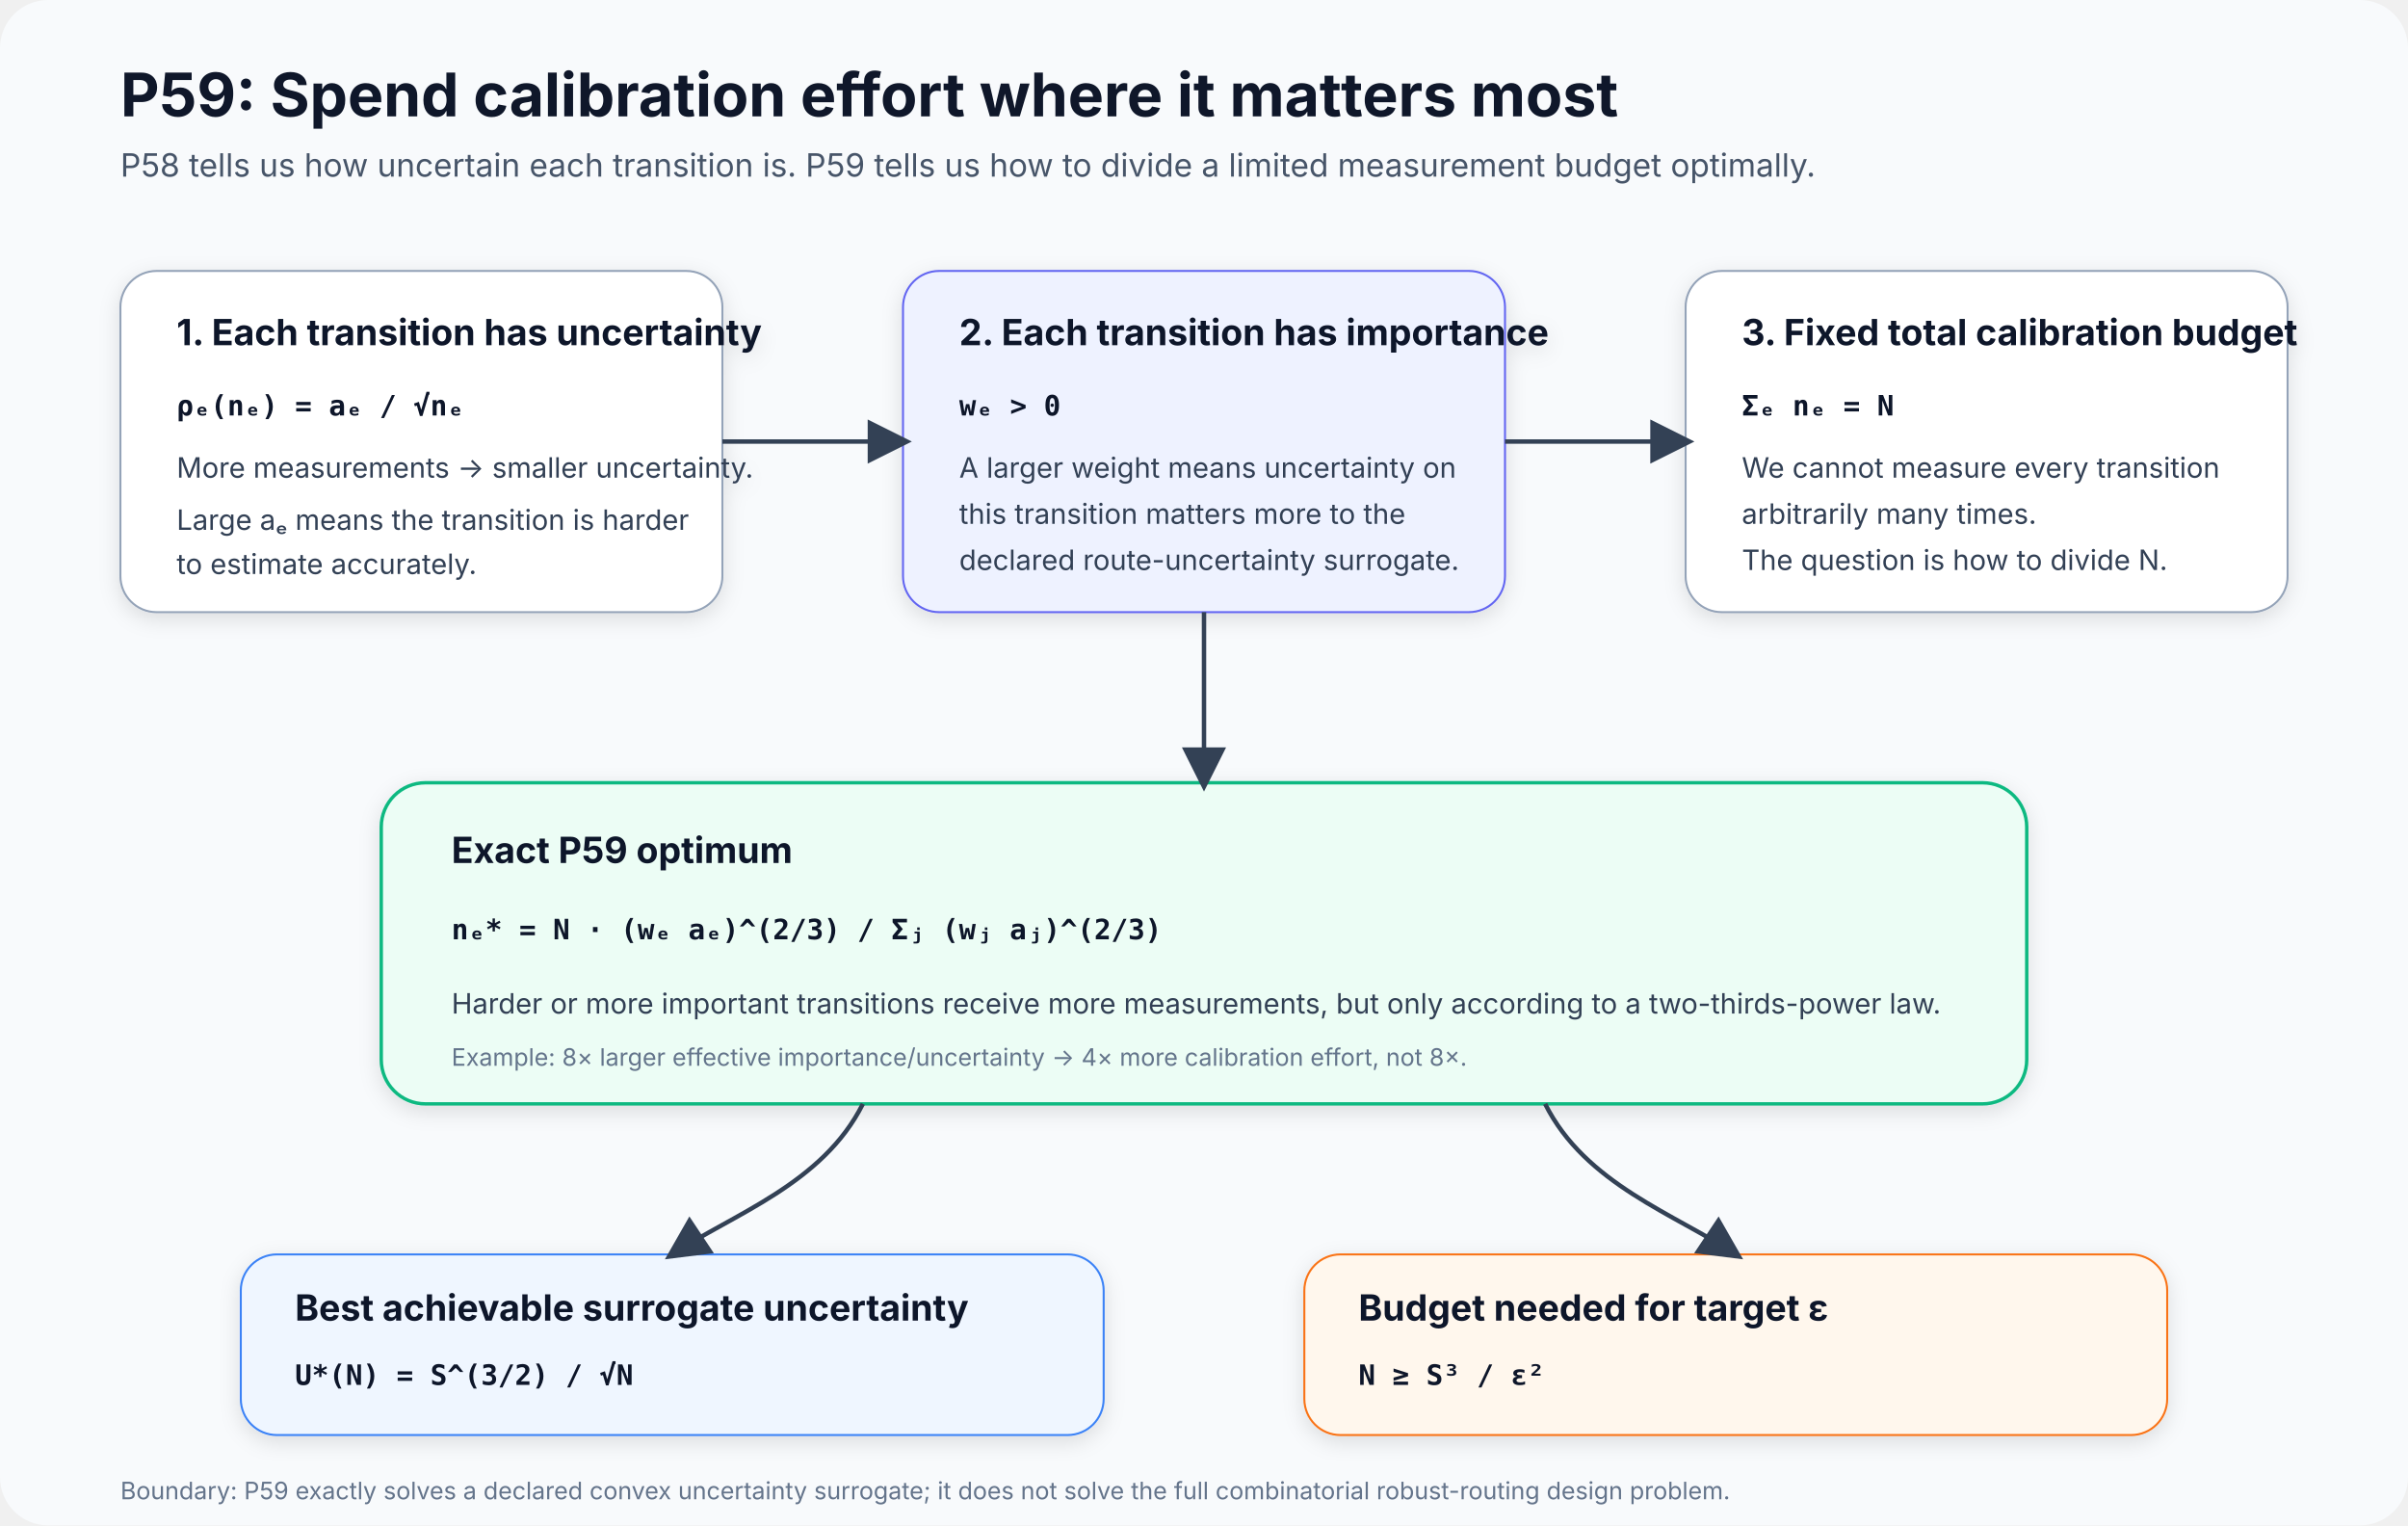
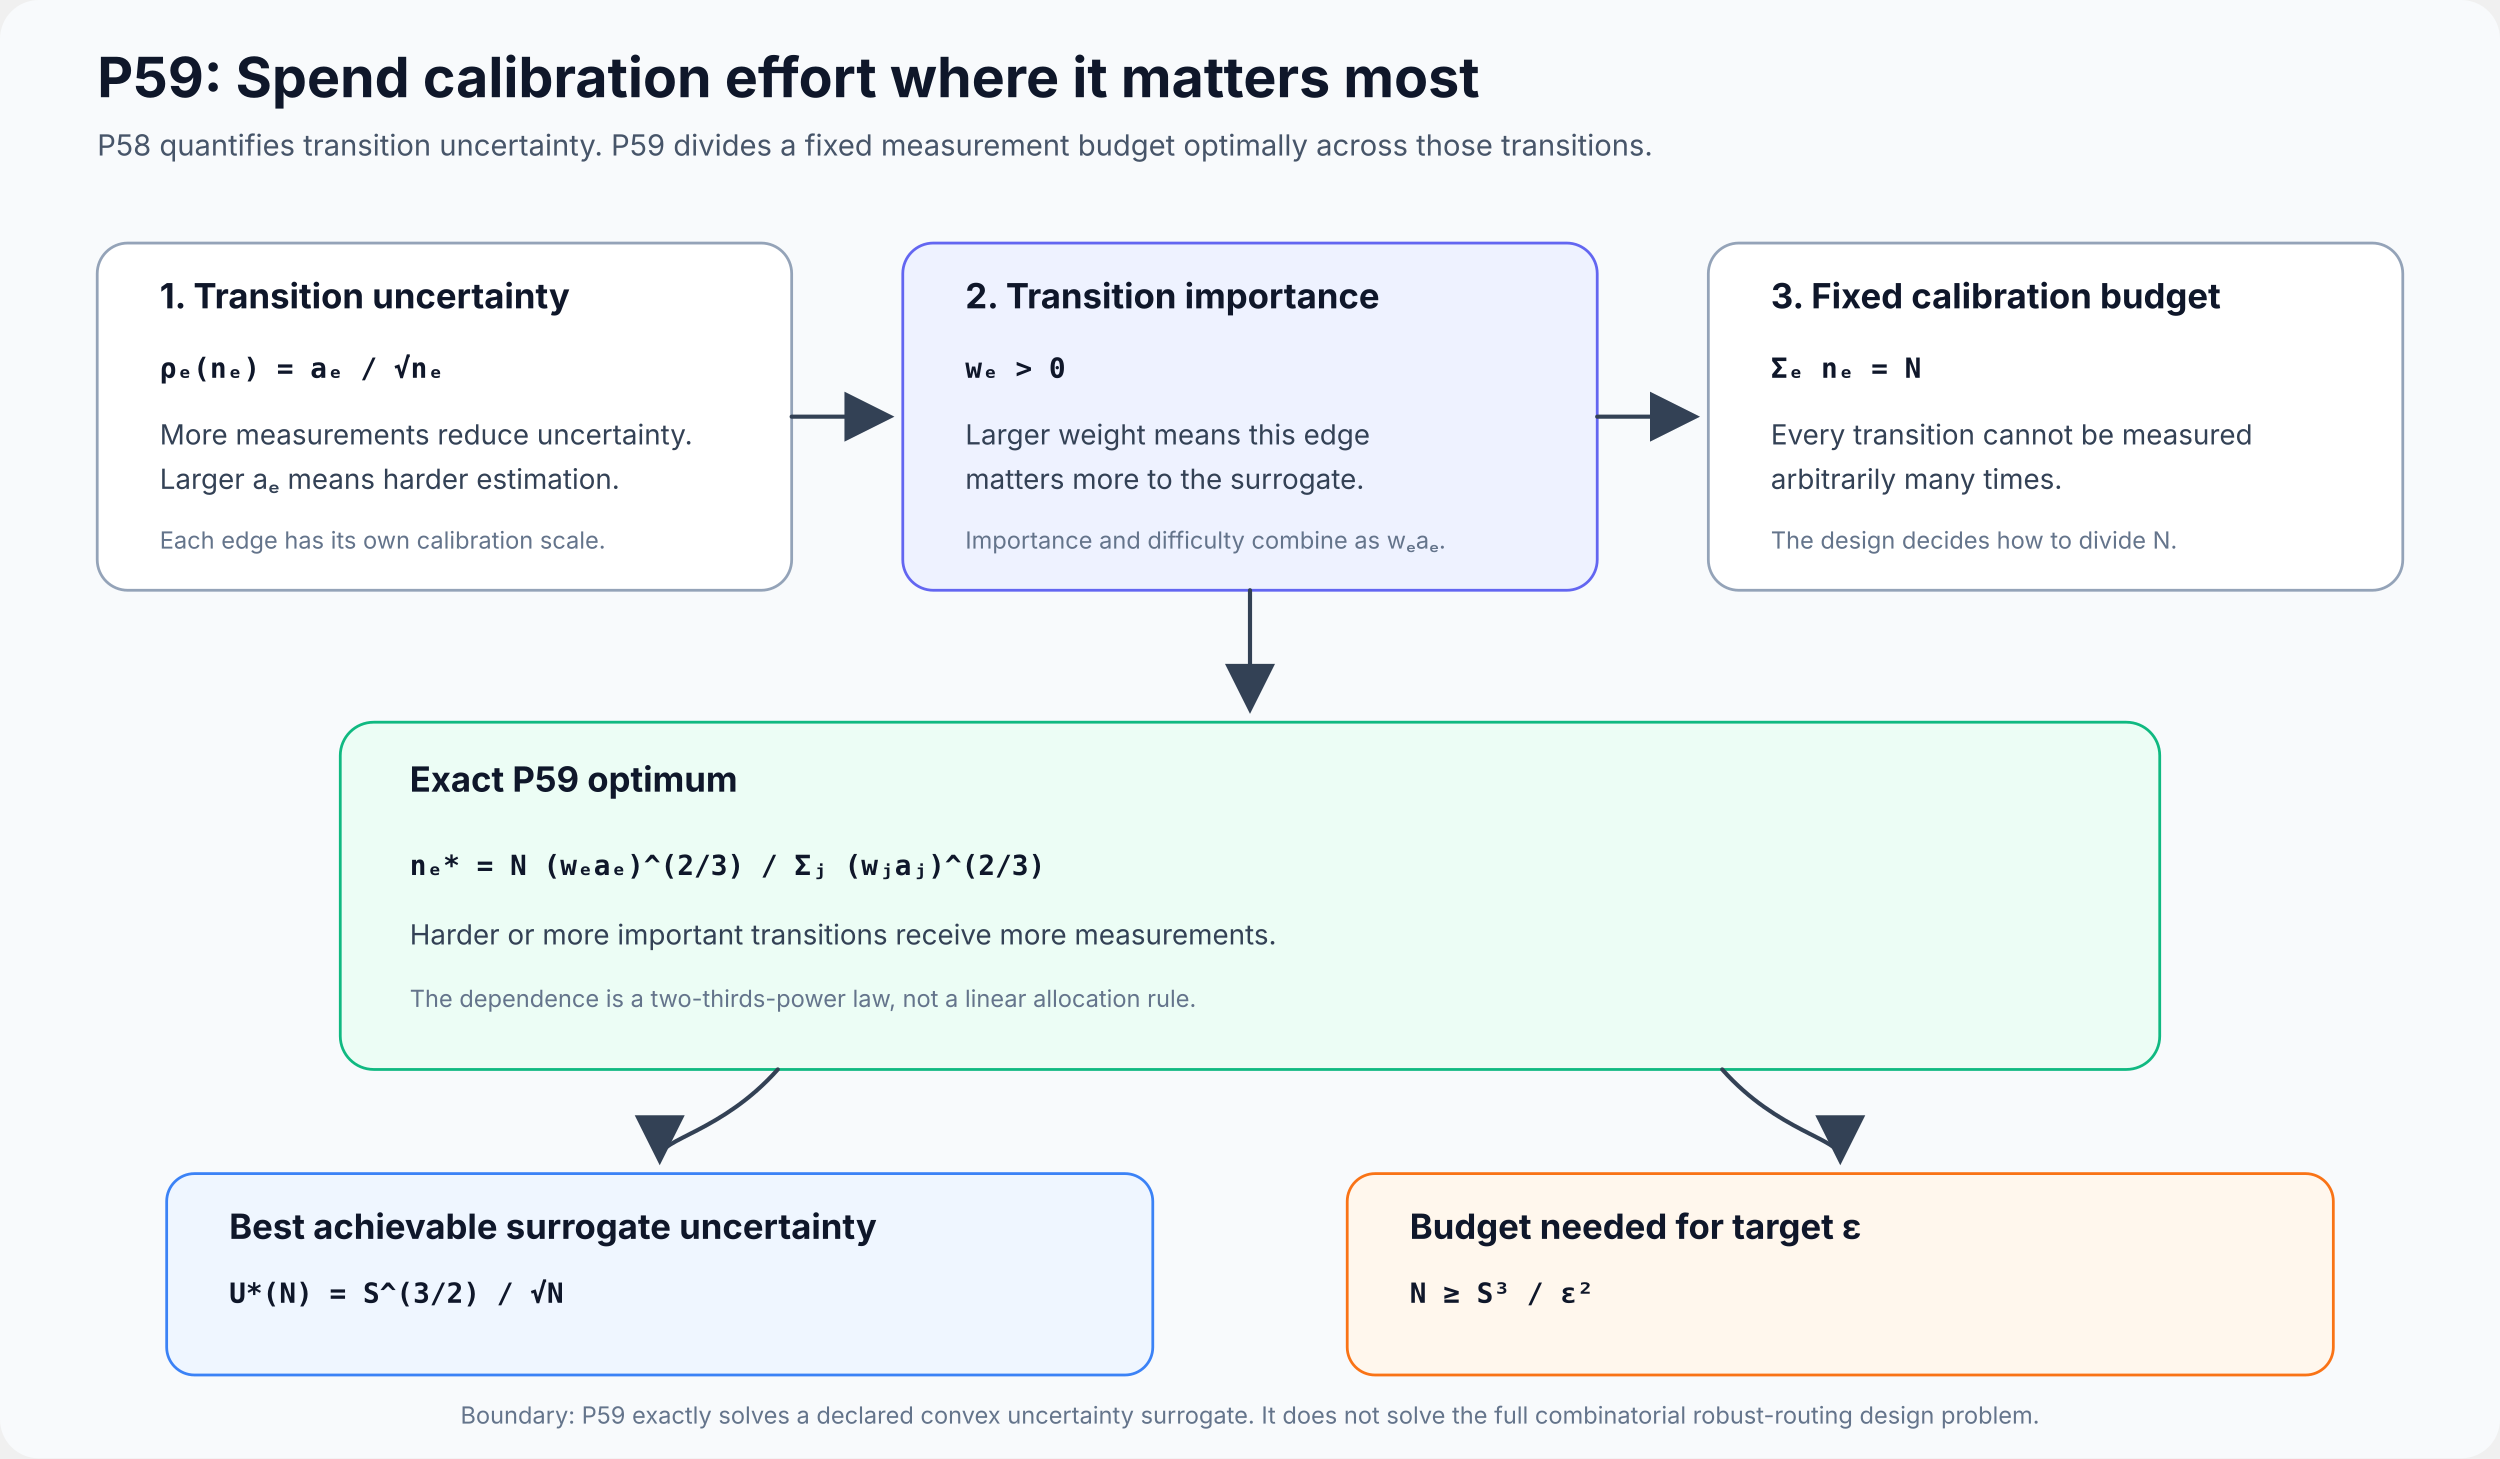
- <svg xmlns="http://www.w3.org/2000/svg" width="1200" height="760" viewBox="0 0 1200 760" role="img" aria-labelledby="title desc">
+ <svg xmlns="http://www.w3.org/2000/svg" width="1800" height="1050" viewBox="0 0 1800 1050" role="img" aria-labelledby="title desc">
  <defs>
-     <marker id="arrow" markerWidth="10" markerHeight="10" refX="8" refY="5" orient="auto">
-       <path d="M0 0 L10 5 L0 10 z" fill="#334155" />
+     <marker id="arrow" markerWidth="12" markerHeight="12" refX="10" refY="6" orient="auto">
+       <path d="M0 0 L12 6 L0 12 Z" fill="#334155" />
    </marker>
-     <filter id="shadow" x="-20%" y="-20%" width="140%" height="140%">
-       <feDropShadow dx="0" dy="3" stdDeviation="5" flood-opacity="0.12" />
-     </filter>
    <style>
-       .h1{font:700 30px system-ui,-apple-system,"Segoe UI",sans-serif;fill:#0f172a}
-       .sub{font:400 16px system-ui,-apple-system,"Segoe UI",sans-serif;fill:#475569}
-       .bt{font:700 18px system-ui,-apple-system,"Segoe UI",sans-serif;fill:#0f172a}
-       .tx{font:400 14px system-ui,-apple-system,"Segoe UI",sans-serif;fill:#334155}
-       .math{font:600 14px ui-monospace,SFMono-Regular,Menlo,Consolas,monospace;fill:#0f172a}
-       .small{font:400 12px system-ui,-apple-system,"Segoe UI",sans-serif;fill:#64748b}
-       .arrow{fill:none;stroke:#334155;stroke-width:2.2;marker-end:url(#arrow)}
+       .h1{font:700 40px system-ui,-apple-system,"Segoe UI",sans-serif;fill:#0f172a}
+       .sub{font:400 21px system-ui,-apple-system,"Segoe UI",sans-serif;fill:#475569}
+       .bt{font:700 25px system-ui,-apple-system,"Segoe UI",sans-serif;fill:#0f172a}
+       .tx{font:400 20px system-ui,-apple-system,"Segoe UI",sans-serif;fill:#334155}
+       .math{font:600 20px ui-monospace,SFMono-Regular,Menlo,Consolas,monospace;fill:#0f172a}
+       .small{font:400 17px system-ui,-apple-system,"Segoe UI",sans-serif;fill:#64748b}
+       .arrow{fill:none;stroke:#334155;stroke-width:3;stroke-linecap:round;marker-end:url(#arrow)}
+       .card{stroke-width:2}
    </style>
  </defs>
-   <rect width="1200" height="760" rx="24" fill="#f8fafc" />
-   <text x="60" y="58" class="h1">P59: Spend calibration effort where it matters most</text>
-   <text x="60" y="88" class="sub">P58 tells us how uncertain each transition is. P59 tells us how to divide a limited measurement budget optimally.</text>
-   <g filter="url(#shadow)">
-     <rect x="60" y="135" width="300" height="170" rx="18" fill="#ffffff" stroke="#94a3b8" />
-     <text x="88" y="172" class="bt">1. Each transition has uncertainty</text>
-     <text x="88" y="207" class="math">ρₑ(nₑ) = aₑ / √nₑ</text>
-     <text x="88" y="238" class="tx">More measurements → smaller uncertainty.</text>
-     <text x="88" y="264" class="tx">Large aₑ means the transition is harder</text>
-     <text x="88" y="286" class="tx">to estimate accurately.</text>
+   <rect width="1800" height="1050" rx="28" fill="#f8fafc" />
+   <text x="70" y="70" class="h1">P59: Spend calibration effort where it matters most</text>
+   <text x="70" y="112" class="sub">P58 quantifies transition uncertainty. P59 divides a fixed measurement budget optimally across those transitions.</text>
+   <g id="p59-uncertainty" data-qa-block="true" data-x="70" data-y="175" data-width="500" data-height="250">
+     <rect class="card" x="70" y="175" width="500" height="250" rx="22" fill="#ffffff" stroke="#94a3b8" />
+     <text x="115" y="222" class="bt">1. Transition uncertainty</text>
+     <text x="115" y="272" class="math">ρₑ(nₑ) = aₑ / √nₑ</text>
+     <text x="115" y="320" class="tx">More measurements reduce uncertainty.</text>
+     <text x="115" y="352" class="tx">Larger aₑ means harder estimation.</text>
+     <text x="115" y="395" class="small">Each edge has its own calibration scale.</text>
  </g>
-   <g filter="url(#shadow)">
-     <rect x="450" y="135" width="300" height="170" rx="18" fill="#eef2ff" stroke="#6366f1" />
-     <text x="478" y="172" class="bt">2. Each transition has importance</text>
-     <text x="478" y="207" class="math">wₑ &gt; 0</text>
-     <text x="478" y="238" class="tx">A larger weight means uncertainty on</text>
-     <text x="478" y="261" class="tx">this transition matters more to the</text>
-     <text x="478" y="284" class="tx">declared route-uncertainty surrogate.</text>
+   <g id="p59-importance" data-qa-block="true" data-x="650" data-y="175" data-width="500" data-height="250">
+     <rect class="card" x="650" y="175" width="500" height="250" rx="22" fill="#eef2ff" stroke="#6366f1" />
+     <text x="695" y="222" class="bt">2. Transition importance</text>
+     <text x="695" y="272" class="math">wₑ &gt; 0</text>
+     <text x="695" y="320" class="tx">Larger weight means this edge</text>
+     <text x="695" y="352" class="tx">matters more to the surrogate.</text>
+     <text x="695" y="395" class="small">Importance and difficulty combine as wₑaₑ.</text>
  </g>
-   <g filter="url(#shadow)">
-     <rect x="840" y="135" width="300" height="170" rx="18" fill="#ffffff" stroke="#94a3b8" />
-     <text x="868" y="172" class="bt">3. Fixed total calibration budget</text>
-     <text x="868" y="207" class="math">Σₑ nₑ = N</text>
-     <text x="868" y="238" class="tx">We cannot measure every transition</text>
-     <text x="868" y="261" class="tx">arbitrarily many times.</text>
-     <text x="868" y="284" class="tx">The question is how to divide N.</text>
+   <g id="p59-budget" data-qa-block="true" data-x="1230" data-y="175" data-width="500" data-height="250">
+     <rect class="card" x="1230" y="175" width="500" height="250" rx="22" fill="#ffffff" stroke="#94a3b8" />
+     <text x="1275" y="222" class="bt">3. Fixed calibration budget</text>
+     <text x="1275" y="272" class="math">Σₑ nₑ = N</text>
+     <text x="1275" y="320" class="tx">Every transition cannot be measured</text>
+     <text x="1275" y="352" class="tx">arbitrarily many times.</text>
+     <text x="1275" y="395" class="small">The design decides how to divide N.</text>
  </g>
-   <path d="M360 220 L450 220" class="arrow" />
-   <path d="M750 220 L840 220" class="arrow" />
-   <g filter="url(#shadow)">
-     <rect x="190" y="390" width="820" height="160" rx="22" fill="#ecfdf5" stroke="#10b981" stroke-width="1.7" />
-     <text x="225" y="430" class="bt">Exact P59 optimum</text>
-     <text x="225" y="468" class="math">nₑ* = N · (wₑ aₑ)^(2/3) / Σⱼ (wⱼ aⱼ)^(2/3)</text>
-     <text x="225" y="505" class="tx">Harder or more important transitions receive more measurements, but only according to a two-thirds-power law.</text>
-     <text x="225" y="531" class="small">Example: 8× larger effective importance/uncertainty → 4× more calibration effort, not 8×.</text>
+   <path d="M570 300 H638" class="arrow" data-from="p59-uncertainty" data-to="p59-importance" />
+   <path d="M1150 300 H1218" class="arrow" data-from="p59-importance" data-to="p59-budget" />
+   <g id="p59-optimum" data-qa-block="true" data-x="245" data-y="520" data-width="1310" data-height="250">
+     <rect class="card" x="245" y="520" width="1310" height="250" rx="24" fill="#ecfdf5" stroke="#10b981" />
+     <text x="295" y="570" class="bt">Exact P59 optimum</text>
+     <text x="295" y="630" class="math">nₑ* = N (wₑaₑ)^(2/3) / Σⱼ (wⱼaⱼ)^(2/3)</text>
+     <text x="295" y="680" class="tx">Harder or more important transitions receive more measurements.</text>
+     <text x="295" y="725" class="small">The dependence is a two-thirds-power law, not a linear allocation rule.</text>
  </g>
-   <path d="M600 305 L600 390" class="arrow" />
-   <g filter="url(#shadow)">
-     <rect x="120" y="625" width="430" height="90" rx="18" fill="#eff6ff" stroke="#3b82f6" />
-     <text x="147" y="658" class="bt">Best achievable surrogate uncertainty</text>
-     <text x="147" y="690" class="math">U*(N) = S^(3/2) / √N</text>
+   <path d="M900 425 V508" class="arrow" data-from="p59-importance" data-to="p59-optimum" />
+   <g id="p59-best" data-qa-block="true" data-x="120" data-y="845" data-width="710" data-height="145">
+     <rect class="card" x="120" y="845" width="710" height="145" rx="20" fill="#eff6ff" stroke="#3b82f6" />
+     <text x="165" y="892" class="bt">Best achievable surrogate uncertainty</text>
+     <text x="165" y="938" class="math">U*(N) = S^(3/2) / √N</text>
  </g>
-   <g filter="url(#shadow)">
-     <rect x="650" y="625" width="430" height="90" rx="18" fill="#fff7ed" stroke="#f97316" />
-     <text x="677" y="658" class="bt">Budget needed for target ε</text>
-     <text x="677" y="690" class="math">N ≥ S³ / ε²</text>
+   <g id="p59-target" data-qa-block="true" data-x="970" data-y="845" data-width="710" data-height="145">
+     <rect class="card" x="970" y="845" width="710" height="145" rx="20" fill="#fff7ed" stroke="#f97316" />
+     <text x="1015" y="892" class="bt">Budget needed for target ε</text>
+     <text x="1015" y="938" class="math">N ≥ S³ / ε²</text>
  </g>
-   <path d="M430 550 C410 590 365 605 335 625" class="arrow" />
-   <path d="M770 550 C790 590 835 605 865 625" class="arrow" />
-   <text x="60" y="747" class="small">Boundary: P59 exactly solves a declared convex uncertainty surrogate; it does not solve the full combinatorial robust-routing design problem.</text>
+   <path d="M560 770 C520 815 475 820 475 833" class="arrow" data-from="p59-optimum" data-to="p59-best" />
+   <path d="M1240 770 C1280 815 1325 820 1325 833" class="arrow" data-from="p59-optimum" data-to="p59-target" />
+   <text x="900" y="1025" text-anchor="middle" class="small">Boundary: P59 exactly solves a declared convex uncertainty surrogate. It does not solve the full combinatorial robust-routing design problem.</text>
</svg>
